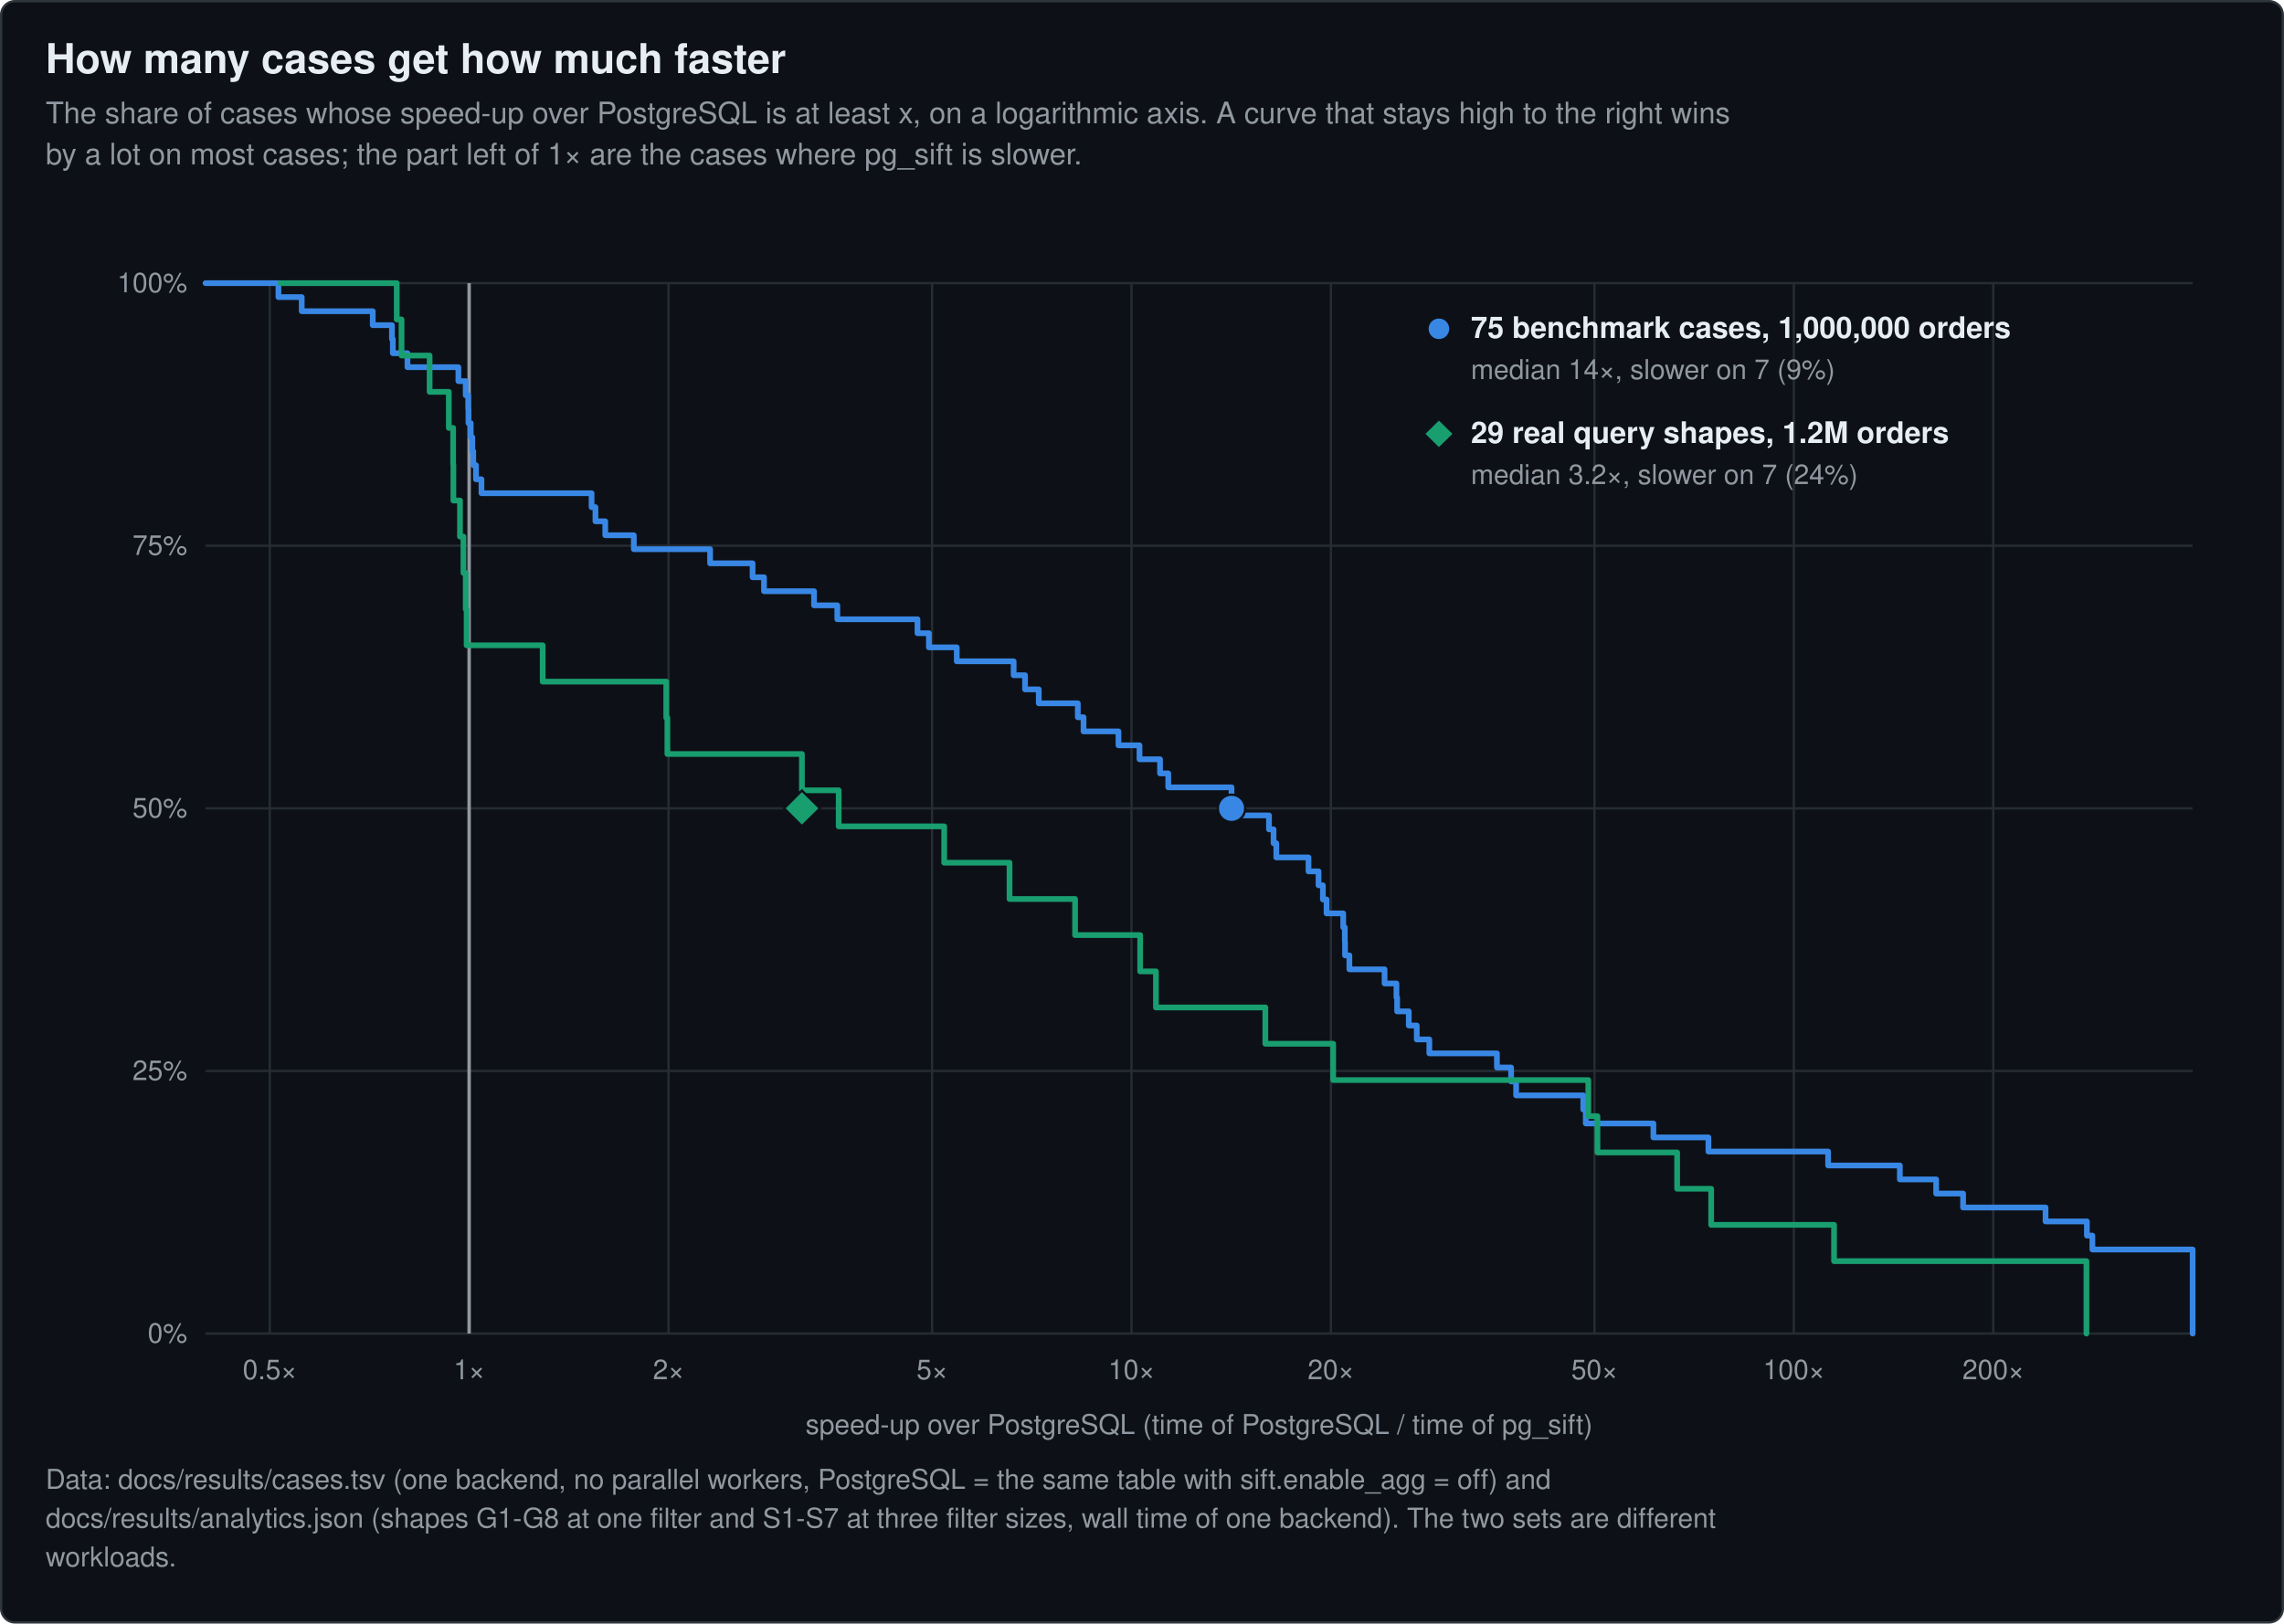
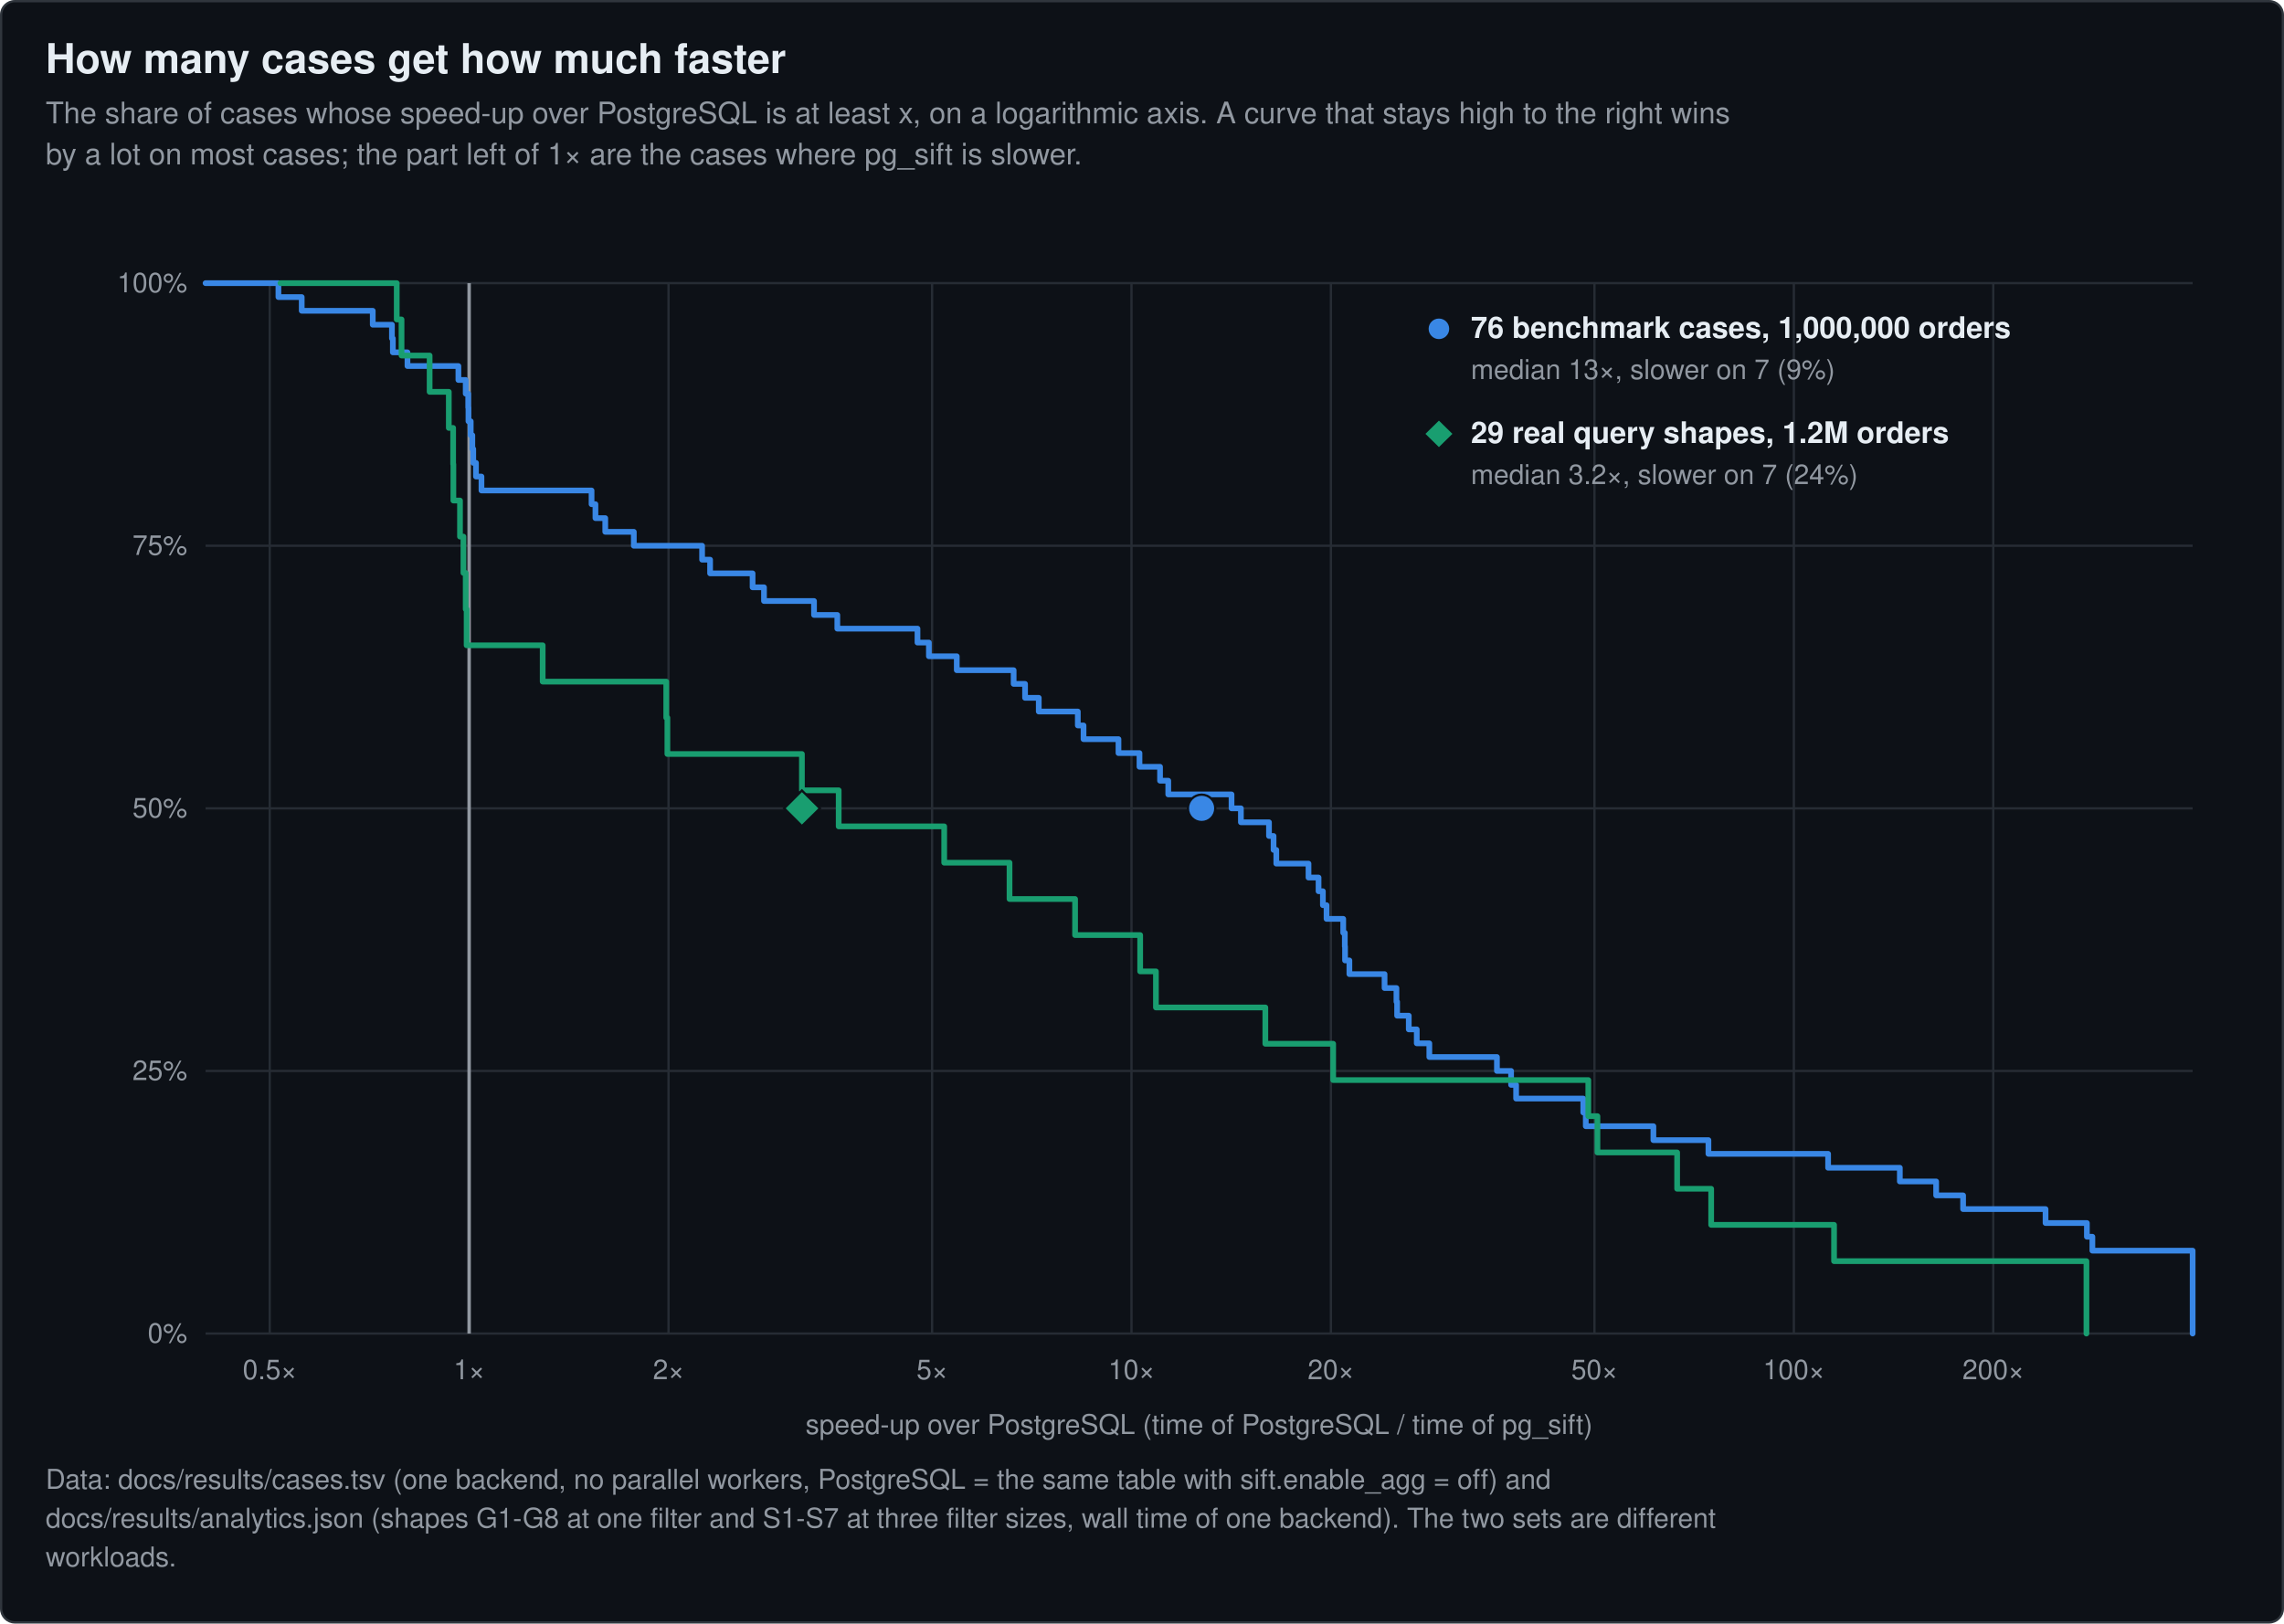
<svg xmlns="http://www.w3.org/2000/svg" width="1000" height="711" viewBox="0 0 1000 711" role="img" aria-labelledby="t d" font-family="Helvetica, Arial, sans-serif">
  <rect x="0.5" y="0.5" width="999" height="710" rx="6" fill="#0d1117" stroke="#30363d" />
  <text x="20" y="32" font-size="18" text-anchor="start" fill="#e6edf3" font-weight="bold">How many cases get how much faster</text>
  <text x="20" y="54" font-size="13" text-anchor="start" fill="#9198a1">The share of cases whose speed-up over PostgreSQL is at least x, on a logarithmic axis. A curve that stays high to the right wins</text>
  <text x="20" y="72" font-size="13" text-anchor="start" fill="#9198a1">by a lot on most cases; the part left of 1× are the cases where pg_sift is slower.</text>
  <line x1="90" y1="584" x2="960" y2="584" stroke="#262c34" stroke-width="1" />
  <text x="82" y="588" font-size="12" text-anchor="end" fill="#9198a1">0%</text>
  <line x1="90" y1="469" x2="960" y2="469" stroke="#262c34" stroke-width="1" />
  <text x="82" y="473" font-size="12" text-anchor="end" fill="#9198a1">25%</text>
  <line x1="90" y1="354" x2="960" y2="354" stroke="#262c34" stroke-width="1" />
  <text x="82" y="358" font-size="12" text-anchor="end" fill="#9198a1">50%</text>
  <line x1="90" y1="239" x2="960" y2="239" stroke="#262c34" stroke-width="1" />
  <text x="82" y="243" font-size="12" text-anchor="end" fill="#9198a1">75%</text>
  <line x1="90" y1="124" x2="960" y2="124" stroke="#262c34" stroke-width="1" />
  <text x="82" y="128" font-size="12" text-anchor="end" fill="#9198a1">100%</text>
  <line x1="118.1" y1="124" x2="118.1" y2="584" stroke="#262c34" stroke-width="1" />
  <text x="118.1" y="604" font-size="12" text-anchor="middle" fill="#9198a1">0.5×</text>
  <line x1="205.4" y1="124" x2="205.4" y2="584" stroke="#9198a1" stroke-width="1.5" />
  <text x="205.4" y="604" font-size="12" text-anchor="middle" fill="#9198a1">1×</text>
  <line x1="292.7" y1="124" x2="292.7" y2="584" stroke="#262c34" stroke-width="1" />
  <text x="292.7" y="604" font-size="12" text-anchor="middle" fill="#9198a1">2×</text>
  <line x1="408.1" y1="124" x2="408.1" y2="584" stroke="#262c34" stroke-width="1" />
  <text x="408.1" y="604" font-size="12" text-anchor="middle" fill="#9198a1">5×</text>
  <line x1="495.4" y1="124" x2="495.4" y2="584" stroke="#262c34" stroke-width="1" />
  <text x="495.4" y="604" font-size="12" text-anchor="middle" fill="#9198a1">10×</text>
  <line x1="582.7" y1="124" x2="582.7" y2="584" stroke="#262c34" stroke-width="1" />
  <text x="582.7" y="604" font-size="12" text-anchor="middle" fill="#9198a1">20×</text>
  <line x1="698.1" y1="124" x2="698.1" y2="584" stroke="#262c34" stroke-width="1" />
  <text x="698.1" y="604" font-size="12" text-anchor="middle" fill="#9198a1">50×</text>
  <line x1="785.4" y1="124" x2="785.4" y2="584" stroke="#262c34" stroke-width="1" />
  <text x="785.4" y="604" font-size="12" text-anchor="middle" fill="#9198a1">100×</text>
  <line x1="872.7" y1="124" x2="872.7" y2="584" stroke="#262c34" stroke-width="1" />
  <text x="872.7" y="604" font-size="12" text-anchor="middle" fill="#9198a1">200×</text>
  <text x="525" y="628" font-size="12" text-anchor="middle" fill="#9198a1">speed-up over PostgreSQL (time of PostgreSQL / time of pg_sift)</text>
-   <polyline fill="none" stroke="#3987e5" stroke-width="2.5" stroke-linejoin="round" stroke-linecap="round" points="90,124 90,124 90,124 121.9,124 121.9,130.1 132.1,130.1 132.1,136.3 163.2,136.3 163.2,142.4 171.6,142.4 171.6,148.5 172,148.5 172,154.7 178.4,154.7 178.4,160.8 200.7,160.8 200.7,166.9 203.9,166.9 203.9,173.1 205,173.1 205,179.2 205.1,179.2 205.1,185.3 206.1,185.3 206.1,191.5 206.8,191.5 206.8,197.6 207.2,197.6 207.2,203.7 208.4,203.7 208.4,209.9 210.8,209.9 210.8,216 259,216 259,222.1 260.7,222.1 260.7,228.3 265,228.3 265,234.4 277.5,234.4 277.5,240.5 310.9,240.5 310.9,246.7 329.5,246.7 329.5,252.8 334.5,252.8 334.5,258.9 356.4,258.9 356.4,265.1 366.6,265.1 366.6,271.2 401.7,271.2 401.7,277.3 406.7,277.3 406.7,283.5 418.9,283.5 418.9,289.6 443.8,289.6 443.8,295.7 448.8,295.7 448.8,301.9 454.8,301.9 454.8,308 471.9,308 471.9,314.1 474.4,314.1 474.4,320.3 489.7,320.3 489.7,326.4 498.9,326.4 498.9,332.5 507.9,332.5 507.9,338.7 511.5,338.7 511.5,344.8 539.2,344.8 539.2,350.9 543.3,350.9 543.3,357.1 555.6,357.1 555.6,363.2 557.6,363.2 557.6,369.3 558.8,369.3 558.8,375.5 572.9,375.5 572.9,381.6 577.3,381.6 577.3,387.7 579.2,387.7 579.2,393.9 580.8,393.9 580.8,400 588.1,400 588.1,406.1 588.8,406.1 588.8,412.3 588.9,412.3 588.9,418.4 590.8,418.4 590.8,424.5 606.2,424.5 606.2,430.7 611.4,430.7 611.4,436.8 611.7,436.8 611.7,442.9 616.8,442.9 616.8,449.1 620.3,449.1 620.3,455.2 625.8,455.2 625.8,461.3 655.4,461.3 655.4,467.5 661.6,467.5 661.6,473.6 663.8,473.6 663.8,479.7 693.2,479.7 693.2,485.9 694.3,485.9 694.3,492 723.9,492 723.9,498.1 748,498.1 748,504.3 800.4,504.3 800.4,510.4 831.8,510.4 831.8,516.5 847.7,516.5 847.7,522.7 859.5,522.7 859.5,528.8 895.6,528.8 895.6,534.9 913.7,534.9 913.7,541.1 916.1,541.1 916.1,547.2 960,547.2 960,553.3 960,553.3 960,559.5 960,559.5 960,565.6 960,565.6 960,571.7 960,571.7 960,577.9 960,584" />
-   <circle cx="539.2" cy="354" r="5.5" fill="#3987e5" stroke="#0d1117" stroke-width="2" paint-order="stroke" />
+   <polyline fill="none" stroke="#3987e5" stroke-width="2.5" stroke-linejoin="round" stroke-linecap="round" points="90,124 90,124 90,124 121.9,124 121.9,130.1 132.1,130.1 132.1,136.1 163.2,136.1 163.2,142.2 171.6,142.2 171.6,148.2 172,148.2 172,154.3 178.4,154.3 178.4,160.3 200.7,160.3 200.7,166.4 203.9,166.4 203.9,172.4 205,172.4 205,178.5 205.1,178.5 205.1,184.5 206.1,184.5 206.1,190.6 206.8,190.6 206.8,196.6 207.2,196.6 207.2,202.7 208.4,202.7 208.4,208.7 210.8,208.7 210.8,214.8 259,214.8 259,220.8 260.7,220.8 260.7,226.9 265,226.9 265,232.9 277.5,232.9 277.5,239 307.4,239 307.4,245.1 310.9,245.1 310.9,251.1 329.5,251.1 329.5,257.2 334.5,257.2 334.5,263.2 356.4,263.2 356.4,269.3 366.6,269.3 366.6,275.3 401.7,275.3 401.7,281.4 406.7,281.4 406.7,287.4 418.9,287.4 418.9,293.5 443.8,293.5 443.8,299.5 448.8,299.5 448.8,305.6 454.8,305.6 454.8,311.6 471.9,311.6 471.9,317.7 474.4,317.7 474.4,323.7 489.7,323.7 489.7,329.8 498.9,329.8 498.9,335.8 507.9,335.8 507.9,341.9 511.5,341.9 511.5,347.9 539.2,347.9 539.2,354 543.3,354 543.3,360.1 555.6,360.1 555.6,366.1 557.6,366.1 557.6,372.2 558.8,372.2 558.8,378.2 572.9,378.2 572.9,384.3 577.3,384.3 577.3,390.3 579.2,390.3 579.2,396.4 580.8,396.4 580.8,402.4 588.1,402.4 588.1,408.5 588.8,408.5 588.8,414.5 588.9,414.5 588.9,420.6 590.8,420.6 590.8,426.6 606.2,426.6 606.2,432.7 611.4,432.7 611.4,438.7 611.7,438.7 611.7,444.8 616.8,444.8 616.8,450.8 620.3,450.8 620.3,456.9 625.8,456.9 625.8,462.9 655.4,462.9 655.4,469 661.6,469 661.6,475.1 663.8,475.1 663.8,481.1 693.2,481.1 693.2,487.2 694.3,487.2 694.3,493.2 723.9,493.2 723.9,499.3 748,499.3 748,505.3 800.4,505.3 800.4,511.4 831.8,511.4 831.8,517.4 847.7,517.4 847.7,523.5 859.5,523.5 859.5,529.5 895.6,529.5 895.6,535.6 913.7,535.6 913.7,541.6 916.1,541.6 916.1,547.7 960,547.7 960,553.7 960,553.7 960,559.8 960,559.8 960,565.8 960,565.8 960,571.9 960,571.9 960,577.9 960,584" />
+   <circle cx="526.1" cy="354" r="5.5" fill="#3987e5" stroke="#0d1117" stroke-width="2" paint-order="stroke" />
  <circle cx="630" cy="144" r="4.5" fill="#3987e5" stroke="#0d1117" stroke-width="2" paint-order="stroke" />
-   <text x="644" y="148" font-size="13" text-anchor="start" fill="#e6edf3" font-weight="bold">75 benchmark cases, 1,000,000 orders</text>
-   <text x="644" y="166" font-size="12" text-anchor="start" fill="#9198a1">median 14×, slower on 7 (9%)</text>
+   <text x="644" y="148" font-size="13" text-anchor="start" fill="#e6edf3" font-weight="bold">76 benchmark cases, 1,000,000 orders</text>
+   <text x="644" y="166" font-size="12" text-anchor="start" fill="#9198a1">median 13×, slower on 7 (9%)</text>
  <polyline fill="none" stroke="#199e70" stroke-width="2.5" stroke-linejoin="round" stroke-linecap="round" points="122.8,124 122.8,124 122.8,124 173.7,124 173.7,139.9 175.8,139.9 175.8,155.7 188.1,155.7 188.1,171.6 196.5,171.6 196.5,187.4 198.4,187.4 198.4,203.3 198.5,203.3 198.5,219.2 201.4,219.2 201.4,235 202.9,235 202.9,250.9 203.9,250.9 203.9,266.8 204.3,266.8 204.3,282.6 237.6,282.6 237.6,298.5 291.7,298.5 291.7,314.3 292.2,314.3 292.2,330.2 351.1,330.2 351.1,346.1 367.2,346.1 367.2,361.9 413.4,361.9 413.4,377.8 442,377.8 442,393.7 470.7,393.7 470.7,409.5 499.2,409.5 499.2,425.4 506.1,425.4 506.1,441.2 554,441.2 554,457.1 583.7,457.1 583.7,473 695.4,473 695.4,488.8 699.4,488.8 699.4,504.7 734.3,504.7 734.3,520.6 749.2,520.6 749.2,536.4 803,536.4 803,552.3 913.5,552.3 913.5,568.1 913.5,584" />
  <polygon points="351.1,346.9 358.3,354 351.1,361.1 344,354" fill="#199e70" stroke="#0d1117" stroke-width="2" paint-order="stroke" />
  <polygon points="630,184.2 635.9,190 630,195.8 624.1,190" fill="#199e70" stroke="#0d1117" stroke-width="2" paint-order="stroke" />
  <text x="644" y="194" font-size="13" text-anchor="start" fill="#e6edf3" font-weight="bold">29 real query shapes, 1.2M orders</text>
  <text x="644" y="212" font-size="12" text-anchor="start" fill="#9198a1">median 3.2×, slower on 7 (24%)</text>
  <text x="20" y="652" font-size="12" text-anchor="start" fill="#9198a1">Data: docs/results/cases.tsv (one backend, no parallel workers, PostgreSQL = the same table with sift.enable_agg = off) and</text>
  <text x="20" y="669" font-size="12" text-anchor="start" fill="#9198a1">docs/results/analytics.json (shapes G1-G8 at one filter and S1-S7 at three filter sizes, wall time of one backend). The two sets are different</text>
  <text x="20" y="686" font-size="12" text-anchor="start" fill="#9198a1">workloads.</text>
</svg>
